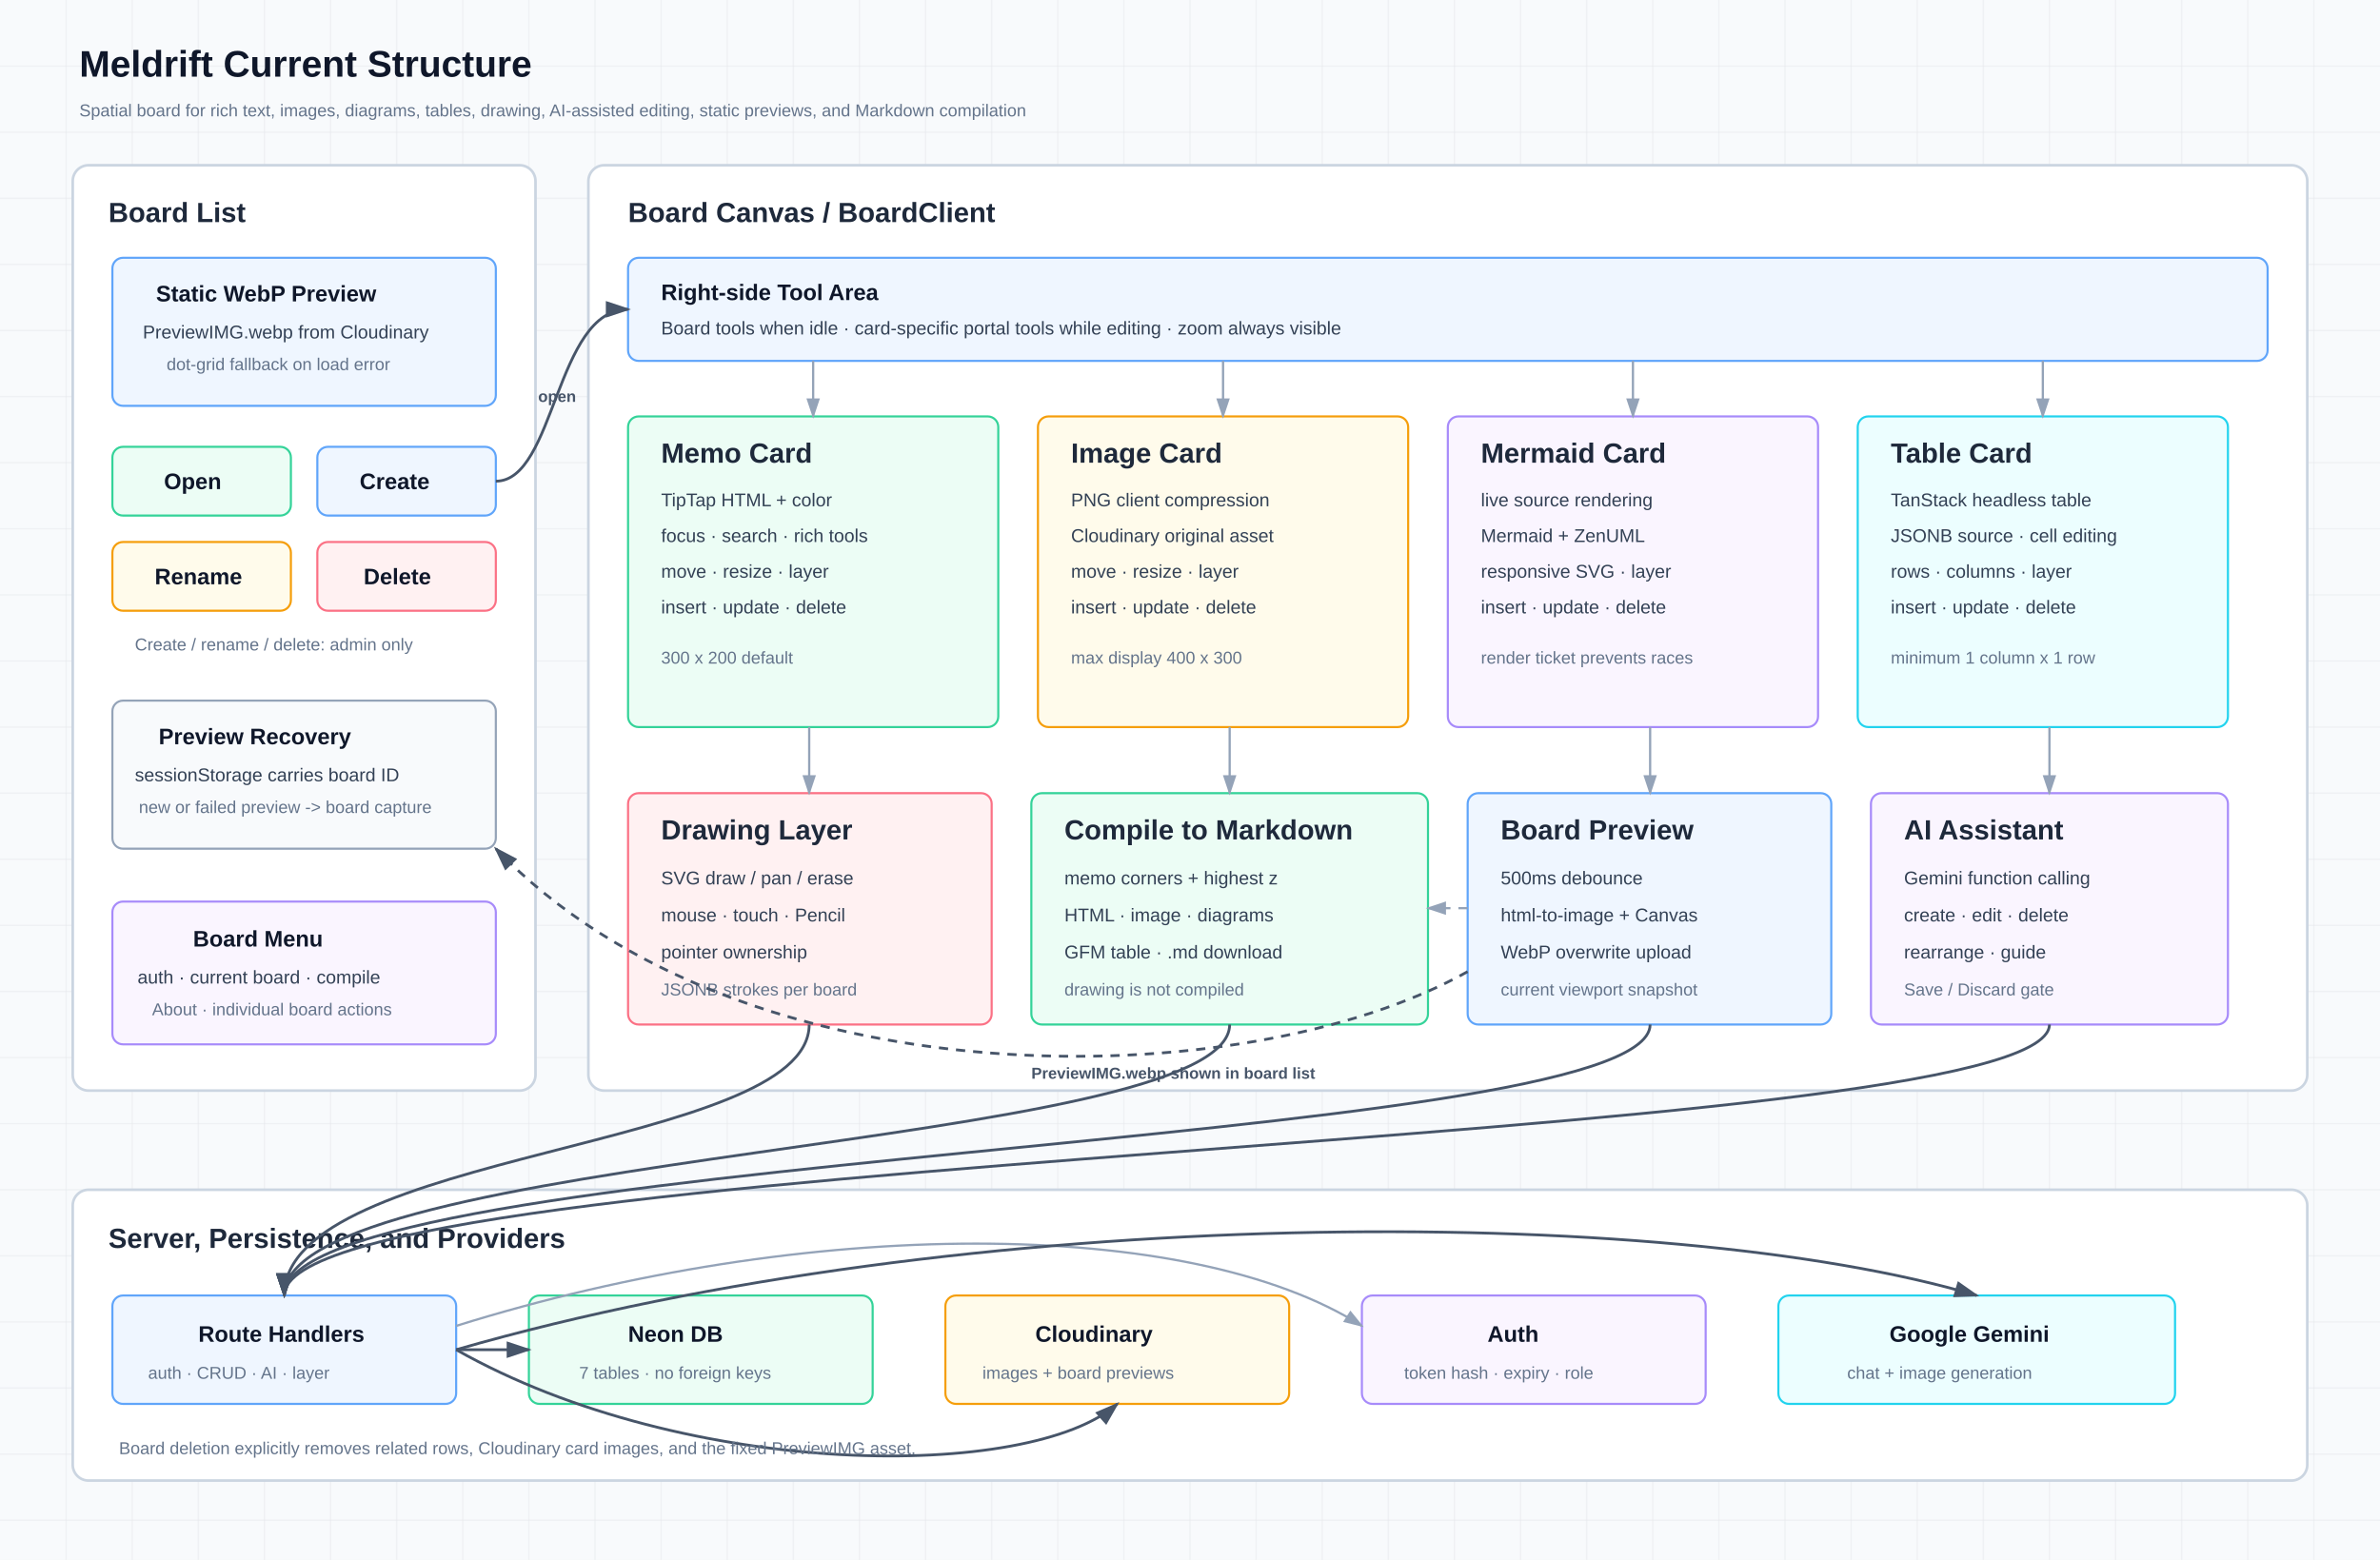
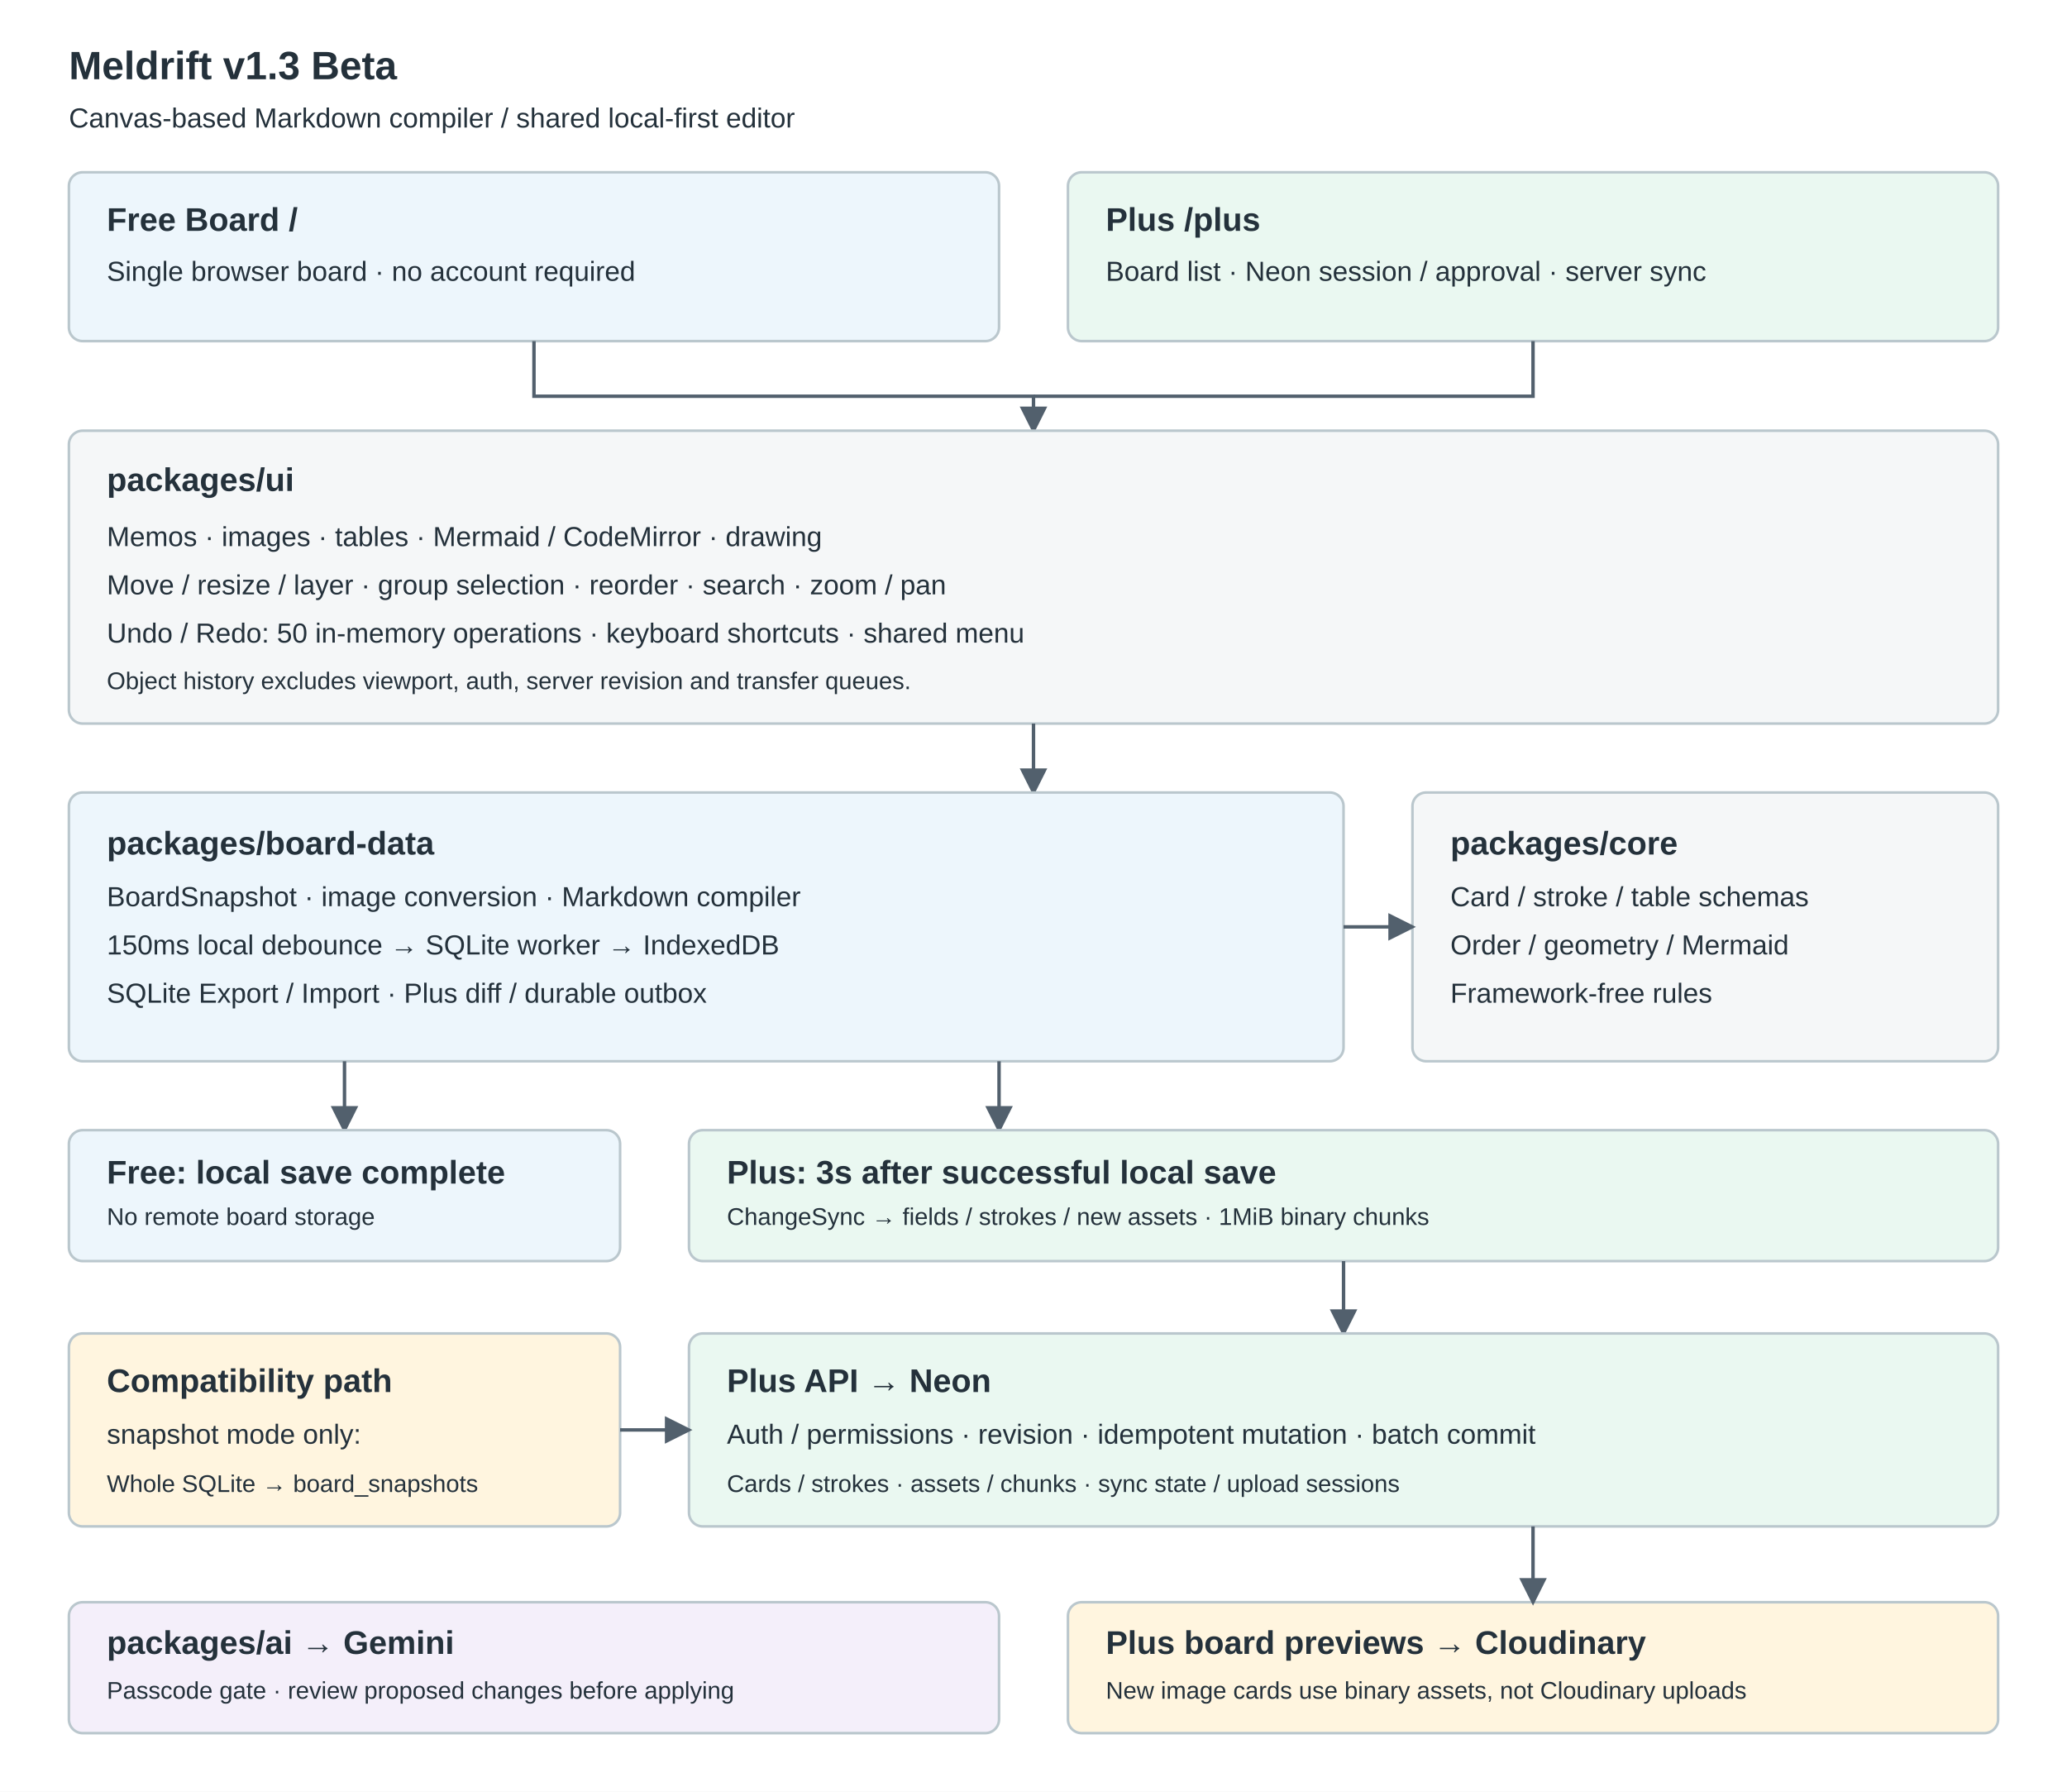
- <svg xmlns="http://www.w3.org/2000/svg" width="1800" height="1180" viewBox="0 0 1800 1180" role="img" aria-labelledby="title desc">
+ <svg xmlns="http://www.w3.org/2000/svg" width="1200" height="1040" viewBox="0 0 1200 1040" role="img" aria-labelledby="title desc">
  <defs>
+     <marker id="arrow" markerWidth="8" markerHeight="8" refX="7" refY="4" orient="auto">
+       <path d="M0 0L8 4L0 8Z" fill="#52606d" />
+     </marker>
    <style>
-       .bg { fill: #f8fafc; }
-       .grid { stroke: #e5e7eb; stroke-width: 1; opacity: .5; }
-       .panel { fill: #ffffff; stroke: #cbd5e1; stroke-width: 2; }
-       .panel-title { font: 700 28px Arial, sans-serif; fill: #0f172a; }
-       .section-title { font: 700 21px Arial, sans-serif; fill: #1e293b; }
-       .box { fill: #f8fafc; stroke: #94a3b8; stroke-width: 1.6; }
-       .blue { fill: #eff6ff; stroke: #60a5fa; }
-       .green { fill: #ecfdf5; stroke: #34d399; }
-       .amber { fill: #fffbeb; stroke: #f59e0b; }
-       .rose { fill: #fff1f2; stroke: #fb7185; }
-       .purple { fill: #faf5ff; stroke: #a78bfa; }
-       .cyan { fill: #ecfeff; stroke: #22d3ee; }
-       .text { font: 600 17px Arial, sans-serif; fill: #0f172a; }
-       .small { font: 500 14px Arial, sans-serif; fill: #334155; }
-       .muted { font: 500 13px Arial, sans-serif; fill: #64748b; }
-       .label { font: 600 12px Arial, sans-serif; fill: #475569; }
-       .arrow { stroke: #475569; stroke-width: 2.1; fill: none; marker-end: url(#arrow); }
-       .soft { stroke: #94a3b8; stroke-width: 1.7; fill: none; marker-end: url(#arrowSoft); }
-       .dash { stroke-dasharray: 7 6; }
+       text { font-family: Arial, sans-serif; fill: #24313b; }
+       .heading { font-size: 23px; font-weight: 700; }
+       .label { font-size: 19px; font-weight: 700; }
+       .body { font-size: 16px; }
+       .small { font-size: 14px; }
+       .box { stroke: #bac7cd; stroke-width: 1.5; }
+       .line { fill: none; stroke: #52606d; stroke-width: 2; marker-end: url(#arrow); }
    </style>
-     <marker id="arrow" markerWidth="10" markerHeight="10" refX="8" refY="3" orient="auto" markerUnits="strokeWidth">
-       <path d="M0,0 L0,6 L9,3 z" fill="#475569" />
-     </marker>
-     <marker id="arrowSoft" markerWidth="10" markerHeight="10" refX="8" refY="3" orient="auto" markerUnits="strokeWidth">
-       <path d="M0,0 L0,6 L9,3 z" fill="#94a3b8" />
-     </marker>
  </defs>
-   <rect class="bg" width="1800" height="1180" />
-   <g>
-     <path class="grid" d="M0 50H1800M0 100H1800M0 150H1800M0 200H1800M0 250H1800M0 300H1800M0 350H1800M0 400H1800M0 450H1800M0 500H1800M0 550H1800M0 600H1800M0 650H1800M0 700H1800M0 750H1800M0 800H1800M0 850H1800M0 900H1800M0 950H1800M0 1000H1800M0 1050H1800M0 1100H1800M0 1150H1800" />
-     <path class="grid" d="M50 0V1180M100 0V1180M150 0V1180M200 0V1180M250 0V1180M300 0V1180M350 0V1180M400 0V1180M450 0V1180M500 0V1180M550 0V1180M600 0V1180M650 0V1180M700 0V1180M750 0V1180M800 0V1180M850 0V1180M900 0V1180M950 0V1180M1000 0V1180M1050 0V1180M1100 0V1180M1150 0V1180M1200 0V1180M1250 0V1180M1300 0V1180M1350 0V1180M1400 0V1180M1450 0V1180M1500 0V1180M1550 0V1180M1600 0V1180M1650 0V1180M1700 0V1180M1750 0V1180" />
-   </g>
-   <text x="60" y="58" class="panel-title">Meldrift Current Structure</text>
-   <text x="60" y="88" class="muted">Spatial board for rich text, images, diagrams, tables, drawing, AI-assisted editing, static previews, and Markdown compilation</text>
-   <rect x="55" y="125" width="350" height="700" rx="12" class="panel" />
-   <text x="82" y="168" class="section-title">Board List</text>
-   <rect x="85" y="195" width="290" height="112" rx="8" class="box blue" />
-   <text x="118" y="228" class="text">Static WebP Preview</text>
-   <text x="108" y="256" class="small">PreviewIMG.webp from Cloudinary</text>
-   <text x="126" y="280" class="muted">dot-grid fallback on load error</text>
-   <rect x="85" y="338" width="135" height="52" rx="8" class="box green" />
-   <text x="124" y="370" class="text">Open</text>
-   <rect x="240" y="338" width="135" height="52" rx="8" class="box blue" />
-   <text x="272" y="370" class="text">Create</text>
-   <rect x="85" y="410" width="135" height="52" rx="8" class="box amber" />
-   <text x="117" y="442" class="text">Rename</text>
-   <rect x="240" y="410" width="135" height="52" rx="8" class="box rose" />
-   <text x="275" y="442" class="text">Delete</text>
-   <text x="102" y="492" class="muted">Create / rename / delete: admin only</text>
-   <rect x="85" y="530" width="290" height="112" rx="8" class="box" />
-   <text x="120" y="563" class="text">Preview Recovery</text>
-   <text x="102" y="591" class="small">sessionStorage carries board ID</text>
-   <text x="105" y="615" class="muted">new or failed preview -&gt; board capture</text>
-   <rect x="85" y="682" width="290" height="108" rx="8" class="box purple" />
-   <text x="146" y="716" class="text">Board Menu</text>
-   <text x="104" y="744" class="small">auth · current board · compile</text>
-   <text x="115" y="768" class="muted">About · individual board actions</text>
-   <rect x="445" y="125" width="1300" height="700" rx="12" class="panel" />
-   <text x="475" y="168" class="section-title">Board Canvas / BoardClient</text>
-   <rect x="475" y="195" width="1240" height="78" rx="8" class="box blue" />
-   <text x="500" y="227" class="text">Right-side Tool Area</text>
-   <text x="500" y="253" class="small">Board tools when idle · card-specific portal tools while editing · zoom always visible</text>
-   <path d="M375 364C420 364 420 234 475 234" class="arrow" />
-   <text x="407" y="304" class="label">open</text>
-   <rect x="475" y="315" width="280" height="235" rx="8" class="box green" />
-   <text x="500" y="350" class="section-title">Memo Card</text>
-   <text x="500" y="383" class="small">TipTap HTML + color</text>
-   <text x="500" y="410" class="small">focus · search · rich tools</text>
-   <text x="500" y="437" class="small">move · resize · layer</text>
-   <text x="500" y="464" class="small">insert · update · delete</text>
-   <text x="500" y="502" class="muted">300 x 200 default</text>
-   <rect x="785" y="315" width="280" height="235" rx="8" class="box amber" />
-   <text x="810" y="350" class="section-title">Image Card</text>
-   <text x="810" y="383" class="small">PNG client compression</text>
-   <text x="810" y="410" class="small">Cloudinary original asset</text>
-   <text x="810" y="437" class="small">move · resize · layer</text>
-   <text x="810" y="464" class="small">insert · update · delete</text>
-   <text x="810" y="502" class="muted">max display 400 x 300</text>
-   <rect x="1095" y="315" width="280" height="235" rx="8" class="box purple" />
-   <text x="1120" y="350" class="section-title">Mermaid Card</text>
-   <text x="1120" y="383" class="small">live source rendering</text>
-   <text x="1120" y="410" class="small">Mermaid + ZenUML</text>
-   <text x="1120" y="437" class="small">responsive SVG · layer</text>
-   <text x="1120" y="464" class="small">insert · update · delete</text>
-   <text x="1120" y="502" class="muted">render ticket prevents races</text>
-   <rect x="1405" y="315" width="280" height="235" rx="8" class="box cyan" />
-   <text x="1430" y="350" class="section-title">Table Card</text>
-   <text x="1430" y="383" class="small">TanStack headless table</text>
-   <text x="1430" y="410" class="small">JSONB source · cell editing</text>
-   <text x="1430" y="437" class="small">rows · columns · layer</text>
-   <text x="1430" y="464" class="small">insert · update · delete</text>
-   <text x="1430" y="502" class="muted">minimum 1 column x 1 row</text>
-   <path d="M615 273V315" class="soft" />
-   <path d="M925 273V315" class="soft" />
-   <path d="M1235 273V315" class="soft" />
-   <path d="M1545 273V315" class="soft" />
-   <rect x="475" y="600" width="275" height="175" rx="8" class="box rose" />
-   <text x="500" y="635" class="section-title">Drawing Layer</text>
-   <text x="500" y="669" class="small">SVG draw / pan / erase</text>
-   <text x="500" y="697" class="small">mouse · touch · Pencil</text>
-   <text x="500" y="725" class="small">pointer ownership</text>
-   <text x="500" y="753" class="muted">JSONB strokes per board</text>
-   <rect x="780" y="600" width="300" height="175" rx="8" class="box green" />
-   <text x="805" y="635" class="section-title">Compile to Markdown</text>
-   <text x="805" y="669" class="small">memo corners + highest z</text>
-   <text x="805" y="697" class="small">HTML · image · diagrams</text>
-   <text x="805" y="725" class="small">GFM table · .md download</text>
-   <text x="805" y="753" class="muted">drawing is not compiled</text>
-   <rect x="1110" y="600" width="275" height="175" rx="8" class="box blue" />
-   <text x="1135" y="635" class="section-title">Board Preview</text>
-   <text x="1135" y="669" class="small">500ms debounce</text>
-   <text x="1135" y="697" class="small">html-to-image + Canvas</text>
-   <text x="1135" y="725" class="small">WebP overwrite upload</text>
-   <text x="1135" y="753" class="muted">current viewport snapshot</text>
-   <rect x="1415" y="600" width="270" height="175" rx="8" class="box purple" />
-   <text x="1440" y="635" class="section-title">AI Assistant</text>
-   <text x="1440" y="669" class="small">Gemini function calling</text>
-   <text x="1440" y="697" class="small">create · edit · delete</text>
-   <text x="1440" y="725" class="small">rearrange · guide</text>
-   <text x="1440" y="753" class="muted">Save / Discard gate</text>
-   <path d="M612 550V600" class="soft" />
-   <path d="M930 550V600" class="soft" />
-   <path d="M1248 550V600" class="soft" />
-   <path d="M1550 550V600" class="soft" />
-   <path d="M1110 687H1080" class="soft dash" />
-   <path d="M1110 735C940 830 560 835 375 642" class="arrow dash" />
-   <text x="780" y="816" class="label">PreviewIMG.webp shown in board list</text>
-   <rect x="55" y="900" width="1690" height="220" rx="12" class="panel" />
-   <text x="82" y="944" class="section-title">Server, Persistence, and Providers</text>
-   <rect x="85" y="980" width="260" height="82" rx="8" class="box blue" />
-   <text x="150" y="1015" class="text">Route Handlers</text>
-   <text x="112" y="1043" class="muted">auth · CRUD · AI · layer</text>
-   <rect x="400" y="980" width="260" height="82" rx="8" class="box green" />
-   <text x="475" y="1015" class="text">Neon DB</text>
-   <text x="438" y="1043" class="muted">7 tables · no foreign keys</text>
-   <rect x="715" y="980" width="260" height="82" rx="8" class="box amber" />
-   <text x="783" y="1015" class="text">Cloudinary</text>
-   <text x="743" y="1043" class="muted">images + board previews</text>
-   <rect x="1030" y="980" width="260" height="82" rx="8" class="box purple" />
-   <text x="1125" y="1015" class="text">Auth</text>
-   <text x="1062" y="1043" class="muted">token hash · expiry · role</text>
-   <rect x="1345" y="980" width="300" height="82" rx="8" class="box cyan" />
-   <text x="1429" y="1015" class="text">Google Gemini</text>
-   <text x="1397" y="1043" class="muted">chat + image generation</text>
-   <path d="M612 775C612 870 215 870 215 980" class="arrow" />
-   <path d="M930 775C930 870 215 870 215 980" class="arrow" />
-   <path d="M1248 775C1248 870 215 870 215 980" class="arrow" />
-   <path d="M1550 775C1550 870 215 870 215 980" class="arrow" />
-   <path d="M345 1021H400" class="arrow" />
-   <path d="M345 1021C520 1120 780 1120 845 1062" class="arrow" />
-   <path d="M345 1003C610 920 900 920 1030 1003" class="soft" />
-   <path d="M345 1021C730 910 1260 910 1495 980" class="arrow" />
-   <text x="90" y="1100" class="muted">Board deletion explicitly removes related rows, Cloudinary card images, and the fixed PreviewIMG asset.</text>
+   <rect width="1200" height="1040" fill="#ffffff" />
+   <text x="40" y="46" class="heading">Meldrift v1.3 Beta</text>
+   <text x="40" y="74" class="body">Canvas-based Markdown compiler / shared local-first editor</text>
+   <rect x="40" y="100" width="540" height="98" rx="8" class="box" fill="#edf6fc" />
+   <text x="62" y="134" class="label">Free Board /</text>
+   <text x="62" y="163" class="body">Single browser board · no account required</text>
+   <rect x="620" y="100" width="540" height="98" rx="8" class="box" fill="#eaf8f1" />
+   <text x="642" y="134" class="label">Plus /plus</text>
+   <text x="642" y="163" class="body">Board list · Neon session / approval · server sync</text>
+   <path d="M310 198V230H600V250" class="line" />
+   <path d="M890 198V230H600" fill="none" stroke="#52606d" stroke-width="2" />
+   <rect x="40" y="250" width="1120" height="170" rx="8" class="box" fill="#f5f7f8" />
+   <text x="62" y="285" class="label">packages/ui</text>
+   <text x="62" y="317" class="body">Memos · images · tables · Mermaid / CodeMirror · drawing</text>
+   <text x="62" y="345" class="body">Move / resize / layer · group selection · reorder · search · zoom / pan</text>
+   <text x="62" y="373" class="body">Undo / Redo: 50 in-memory operations · keyboard shortcuts · shared menu</text>
+   <text x="62" y="400" class="small">Object history excludes viewport, auth, server revision and transfer queues.</text>
+   <path d="M600 420V460" class="line" />
+   <rect x="40" y="460" width="740" height="156" rx="8" class="box" fill="#edf6fc" />
+   <text x="62" y="496" class="label">packages/board-data</text>
+   <text x="62" y="526" class="body">BoardSnapshot · image conversion · Markdown compiler</text>
+   <text x="62" y="554" class="body">150ms local debounce → SQLite worker → IndexedDB</text>
+   <text x="62" y="582" class="body">SQLite Export / Import · Plus diff / durable outbox</text>
+   <rect x="820" y="460" width="340" height="156" rx="8" class="box" fill="#f5f7f8" />
+   <text x="842" y="496" class="label">packages/core</text>
+   <text x="842" y="526" class="body">Card / stroke / table schemas</text>
+   <text x="842" y="554" class="body">Order / geometry / Mermaid</text>
+   <text x="842" y="582" class="body">Framework-free rules</text>
+   <path d="M780 538H820" class="line" />
+   <path d="M200 616V656" class="line" />
+   <rect x="40" y="656" width="320" height="76" rx="8" class="box" fill="#edf6fc" />
+   <text x="62" y="687" class="label">Free: local save complete</text>
+   <text x="62" y="711" class="small">No remote board storage</text>
+   <path d="M580 616V656" class="line" />
+   <rect x="400" y="656" width="760" height="76" rx="8" class="box" fill="#eaf8f1" />
+   <text x="422" y="687" class="label">Plus: 3s after successful local save</text>
+   <text x="422" y="711" class="small">ChangeSync → fields / strokes / new assets · 1MiB binary chunks</text>
+   <path d="M780 732V774" class="line" />
+   <rect x="400" y="774" width="760" height="112" rx="8" class="box" fill="#eaf8f1" />
+   <text x="422" y="808" class="label">Plus API → Neon</text>
+   <text x="422" y="838" class="body">Auth / permissions · revision · idempotent mutation · batch commit</text>
+   <text x="422" y="866" class="small">Cards / strokes · assets / chunks · sync state / upload sessions</text>
+   <rect x="40" y="774" width="320" height="112" rx="8" class="box" fill="#fff5df" />
+   <text x="62" y="808" class="label">Compatibility path</text>
+   <text x="62" y="838" class="body">snapshot mode only:</text>
+   <text x="62" y="866" class="small">Whole SQLite → board_snapshots</text>
+   <path d="M360 830H400" class="line" />
+   <rect x="40" y="930" width="540" height="76" rx="8" class="box" fill="#f4effa" />
+   <text x="62" y="960" class="label">packages/ai → Gemini</text>
+   <text x="62" y="986" class="small">Passcode gate · review proposed changes before applying</text>
+   <rect x="620" y="930" width="540" height="76" rx="8" class="box" fill="#fff5df" />
+   <text x="642" y="960" class="label">Plus board previews → Cloudinary</text>
+   <text x="642" y="986" class="small">New image cards use binary assets, not Cloudinary uploads</text>
+   <path d="M890 886V930" class="line" />
</svg>
